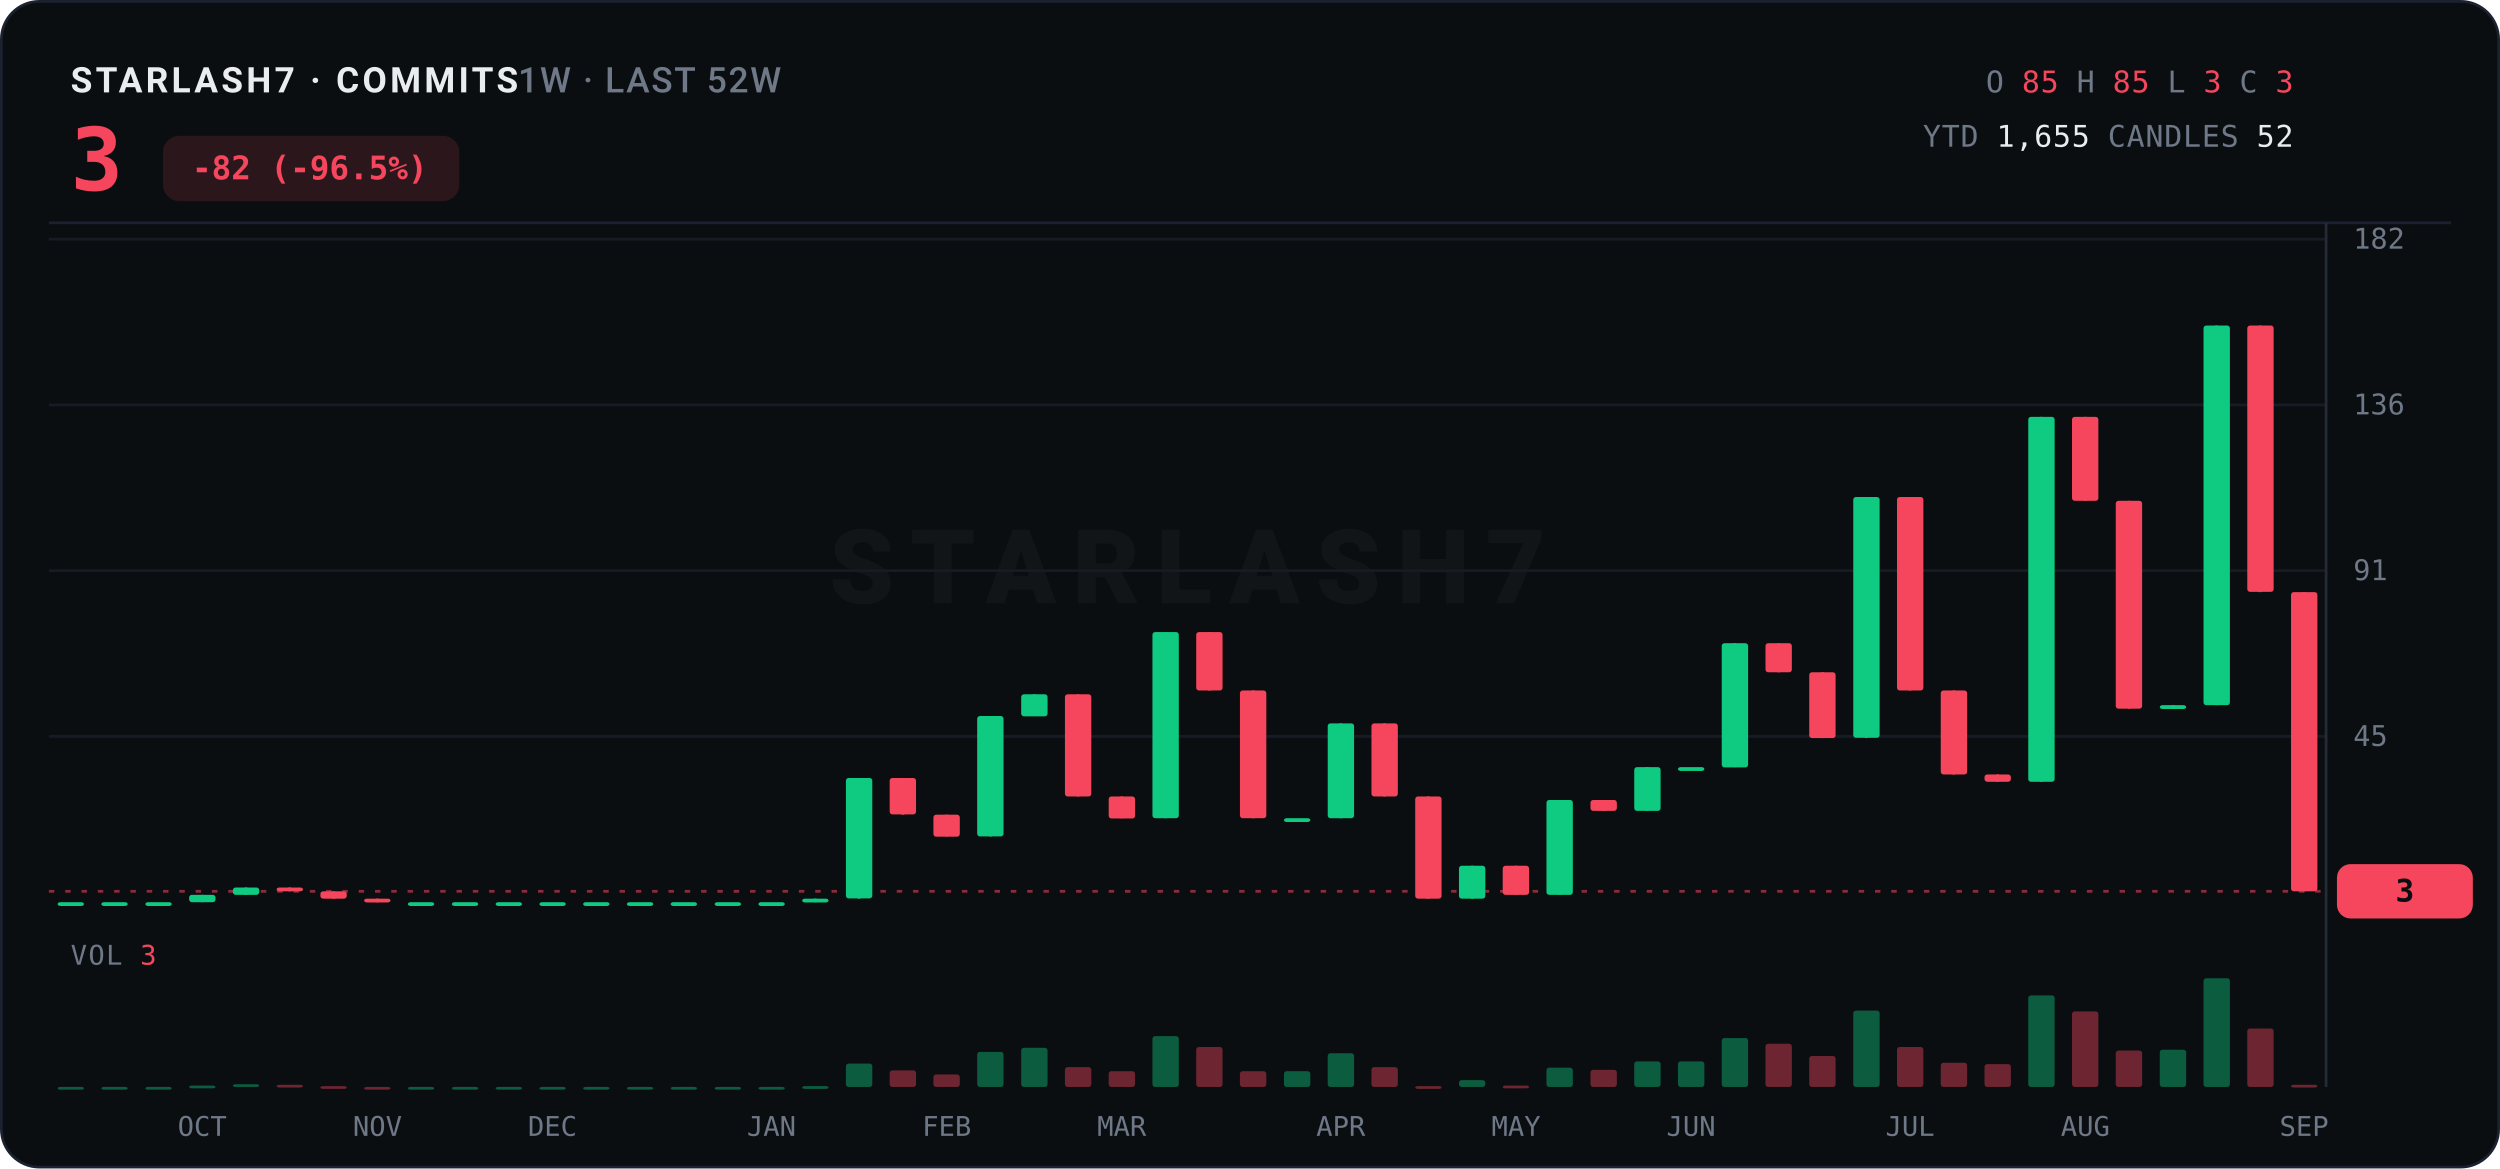
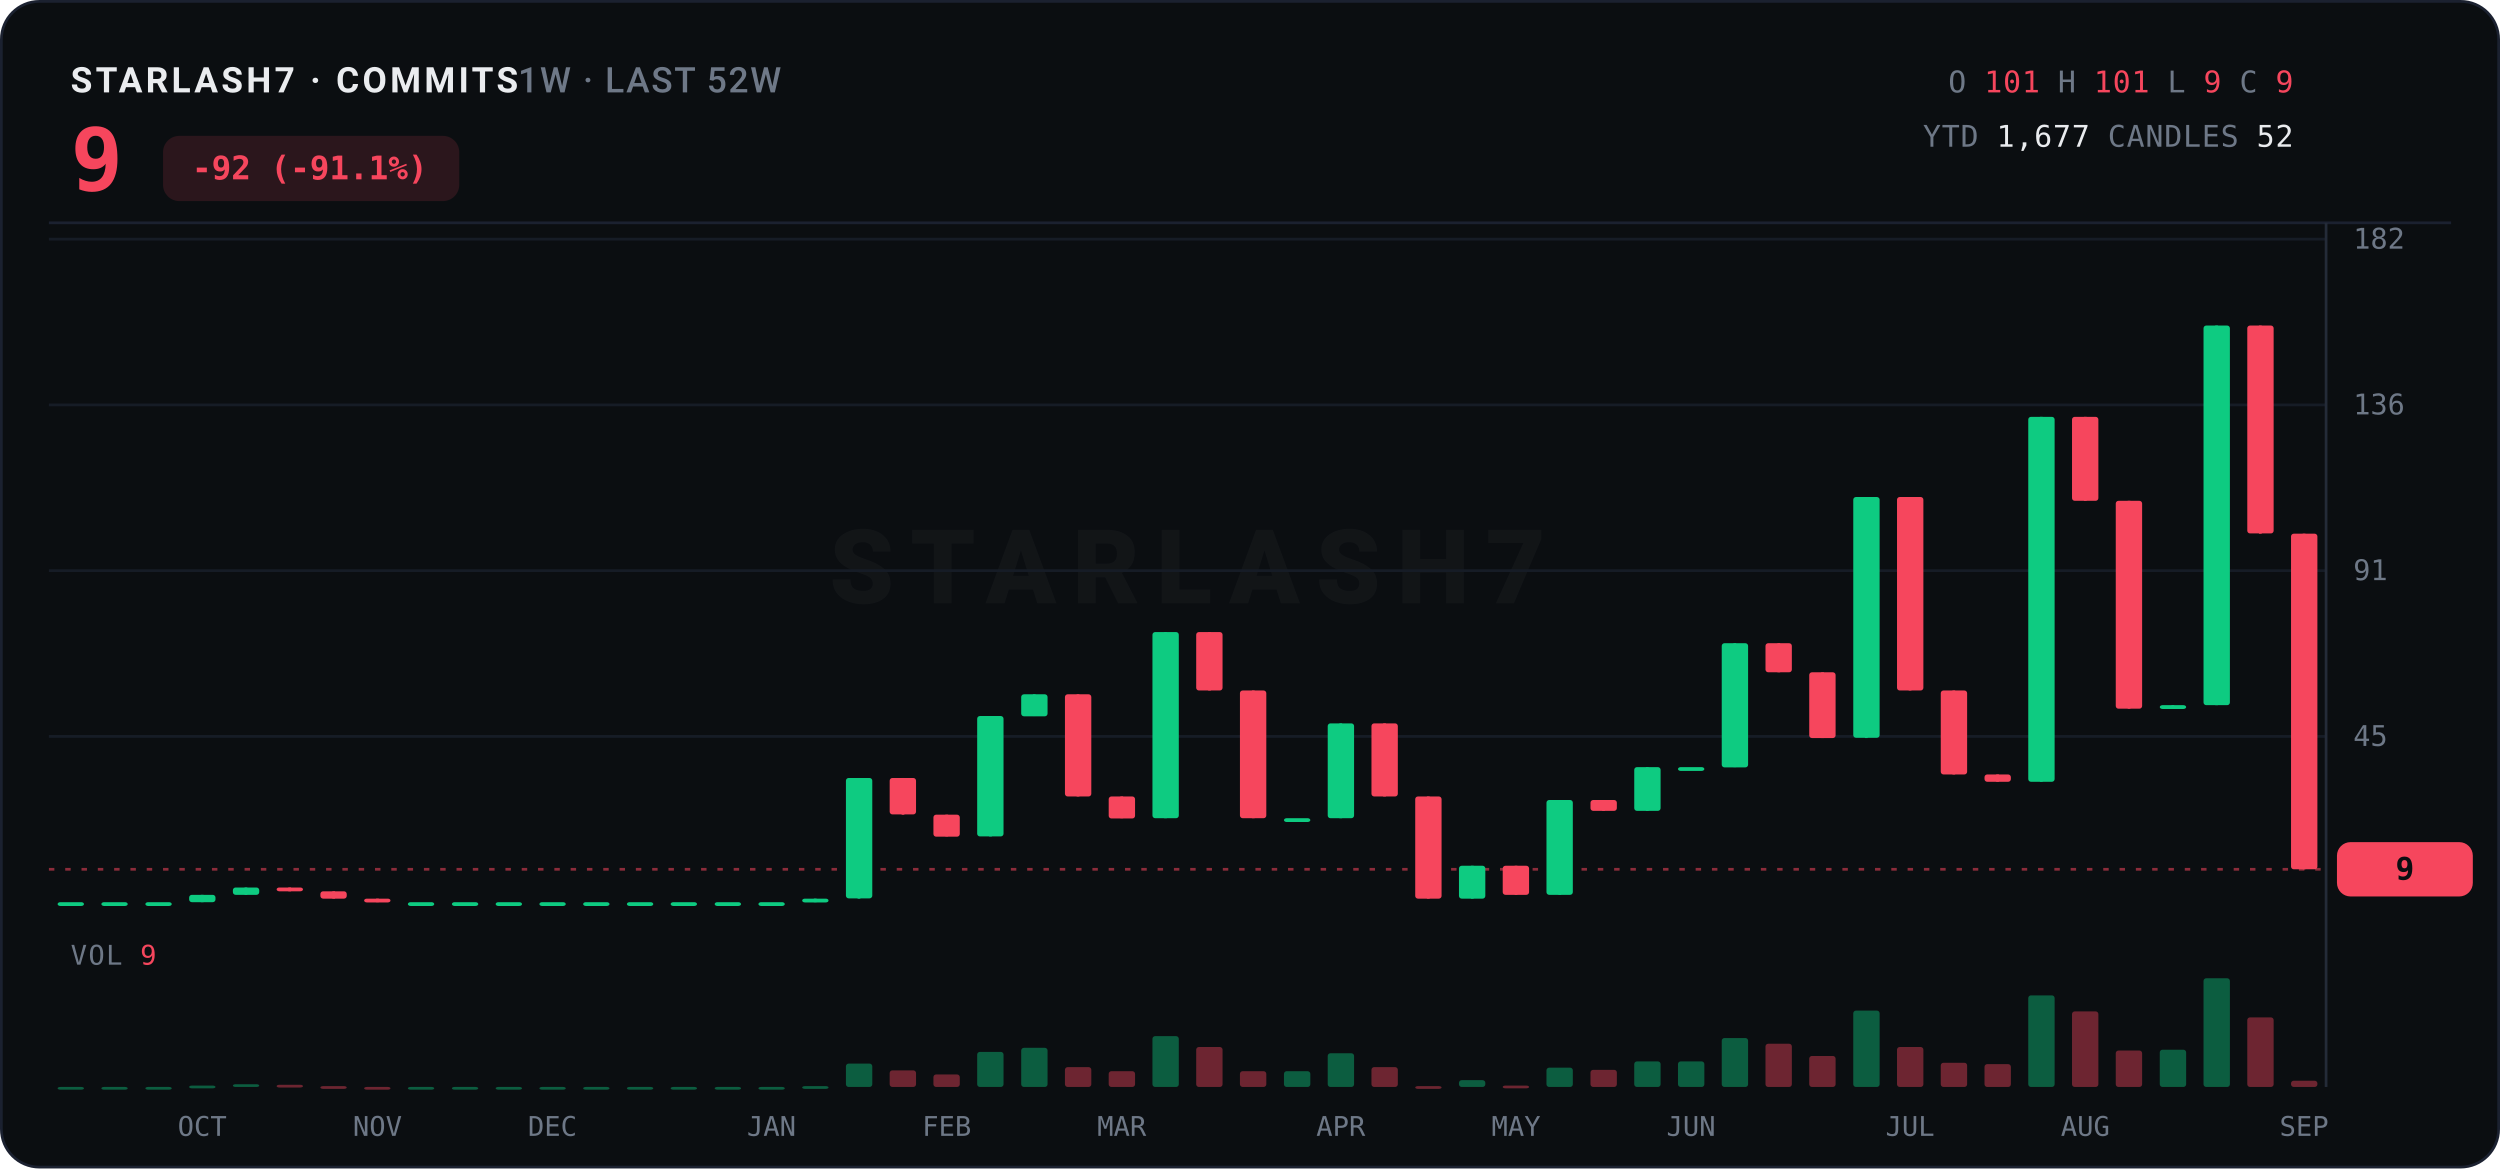
<svg xmlns="http://www.w3.org/2000/svg" width="920" height="430" viewBox="0 0 920 430">
  <rect x="0.5" y="0.5" width="919" height="429" rx="14" fill="#0B0E11" stroke="#1B2130" />
  <text x="26" y="34" font-family="ui-sans-serif,system-ui,-apple-system,'Segoe UI',Roboto,sans-serif" font-size="13" font-weight="700" letter-spacing="1.2" fill="#EAECEF">STARLASH7 · COMMITS<tspan fill="#6E7887" font-weight="500" letter-spacing="0.6">  1W · LAST 52W</tspan>
  </text>
-   <text x="26" y="70" font-family="ui-monospace,'SF Mono',SFMono-Regular,Menlo,Consolas,monospace" font-size="32" font-weight="800" fill="#F6465D" letter-spacing="-0.5">3</text>
+   <text x="26" y="70" font-family="ui-monospace,'SF Mono',SFMono-Regular,Menlo,Consolas,monospace" font-size="32" font-weight="800" fill="#F6465D" letter-spacing="-0.5">9</text>
  <rect x="60" y="50" width="109" height="24" rx="6" fill="#F6465D" opacity="0.14" />
-   <text x="114" y="66" text-anchor="middle" font-family="ui-monospace,'SF Mono',SFMono-Regular,Menlo,Consolas,monospace" font-size="12" font-weight="700" fill="#F6465D">-82 (-96.5%)</text>
+   <text x="114" y="66" text-anchor="middle" font-family="ui-monospace,'SF Mono',SFMono-Regular,Menlo,Consolas,monospace" font-size="12" font-weight="700" fill="#F6465D">-92 (-91.1%)</text>
  <text x="844" y="34" text-anchor="end" font-family="ui-monospace,'SF Mono',SFMono-Regular,Menlo,Consolas,monospace" font-size="11" letter-spacing="0.3">
    <tspan fill="#6E7887">O</tspan>
-     <tspan fill="#F6465D">85</tspan>
+     <tspan fill="#F6465D">101</tspan>
    <tspan fill="#6E7887">H</tspan>
-     <tspan fill="#F6465D">85</tspan>
+     <tspan fill="#F6465D">101</tspan>
    <tspan fill="#6E7887">L</tspan>
-     <tspan fill="#F6465D">3</tspan>
+     <tspan fill="#F6465D">9</tspan>
    <tspan fill="#6E7887">C</tspan>
-     <tspan fill="#F6465D">3</tspan>
+     <tspan fill="#F6465D">9</tspan>
  </text>
  <text x="844" y="54" text-anchor="end" font-family="ui-monospace,'SF Mono',SFMono-Regular,Menlo,Consolas,monospace" font-size="11" letter-spacing="0.3">
    <tspan fill="#6E7887">YTD</tspan>
-     <tspan fill="#EAECEF">1,655</tspan>
+     <tspan fill="#EAECEF">1,677</tspan>
    <tspan fill="#6E7887">CANDLES</tspan>
    <tspan fill="#EAECEF">52</tspan>
  </text>
  <line x1="18" y1="82" x2="902" y2="82" stroke="#1B2130" stroke-width="1" />
  <text x="437.0" y="222.0" text-anchor="middle" font-family="ui-sans-serif,system-ui,-apple-system,'Segoe UI',Roboto,sans-serif" font-size="38" font-weight="800" letter-spacing="6" fill="#EAECEF" opacity="0.035">STARLASH7</text>
  <line x1="18" y1="271.0" x2="856" y2="271.0" stroke="#161C26" stroke-width="1" />
  <text x="866" y="274.5" font-family="ui-monospace,'SF Mono',SFMono-Regular,Menlo,Consolas,monospace" font-size="10.5" fill="#6E7887">45</text>
  <line x1="18" y1="210.0" x2="856" y2="210.0" stroke="#161C26" stroke-width="1" />
  <text x="866" y="213.5" font-family="ui-monospace,'SF Mono',SFMono-Regular,Menlo,Consolas,monospace" font-size="10.5" fill="#6E7887">91</text>
  <line x1="18" y1="149.0" x2="856" y2="149.0" stroke="#161C26" stroke-width="1" />
  <text x="866" y="152.5" font-family="ui-monospace,'SF Mono',SFMono-Regular,Menlo,Consolas,monospace" font-size="10.5" fill="#6E7887">136</text>
  <line x1="18" y1="88.0" x2="856" y2="88.0" stroke="#161C26" stroke-width="1" />
  <text x="866" y="91.5" font-family="ui-monospace,'SF Mono',SFMono-Regular,Menlo,Consolas,monospace" font-size="10.5" fill="#6E7887">182</text>
  <line x1="856" y1="82" x2="856" y2="400" stroke="#242B38" stroke-width="1" />
-   <line x1="18" y1="328.0" x2="856" y2="328.0" stroke="#F6465D" stroke-width="1" stroke-dasharray="2 4" opacity="0.55" />
-   <rect x="860" y="318.0" width="50" height="20" rx="5" fill="#F6465D" />
-   <text x="885.0" y="331.8" text-anchor="middle" font-family="ui-monospace,'SF Mono',SFMono-Regular,Menlo,Consolas,monospace" font-size="11.5" font-weight="800" fill="#0B0E11">3</text>
+   <line x1="18" y1="319.9" x2="856" y2="319.9" stroke="#F6465D" stroke-width="1" stroke-dasharray="2 4" opacity="0.55" />
+   <rect x="860" y="309.9" width="50" height="20" rx="5" fill="#F6465D" />
+   <text x="885.0" y="323.7" text-anchor="middle" font-family="ui-monospace,'SF Mono',SFMono-Regular,Menlo,Consolas,monospace" font-size="11.5" font-weight="800" fill="#0B0E11">9</text>
  <line x1="26.1" y1="332.0" x2="26.1" y2="332.0" stroke="#0ECB81" stroke-width="1" />
  <rect x="21.2" y="332.0" width="9.7" height="1.4" rx="1" fill="#0ECB81" />
  <line x1="42.2" y1="332.0" x2="42.2" y2="332.0" stroke="#0ECB81" stroke-width="1" />
  <rect x="37.3" y="332.0" width="9.7" height="1.4" rx="1" fill="#0ECB81" />
  <line x1="58.3" y1="332.0" x2="58.3" y2="332.0" stroke="#0ECB81" stroke-width="1" />
  <rect x="53.5" y="332.0" width="9.7" height="1.4" rx="1" fill="#0ECB81" />
  <line x1="74.4" y1="329.3" x2="74.4" y2="332.0" stroke="#0ECB81" stroke-width="1" />
  <rect x="69.6" y="329.3" width="9.7" height="2.7" rx="1" fill="#0ECB81" />
  <line x1="90.5" y1="326.6" x2="90.5" y2="329.3" stroke="#0ECB81" stroke-width="1" />
  <rect x="85.7" y="326.6" width="9.7" height="2.7" rx="1" fill="#0ECB81" />
  <line x1="106.6" y1="326.6" x2="106.6" y2="328.0" stroke="#F6465D" stroke-width="1" />
  <rect x="101.8" y="326.6" width="9.7" height="1.4" rx="1" fill="#F6465D" />
  <line x1="122.8" y1="328.0" x2="122.8" y2="330.7" stroke="#F6465D" stroke-width="1" />
  <rect x="117.9" y="328.0" width="9.7" height="2.7" rx="1" fill="#F6465D" />
  <line x1="138.9" y1="330.7" x2="138.9" y2="332.0" stroke="#F6465D" stroke-width="1" />
  <rect x="134.0" y="330.7" width="9.7" height="1.4" rx="1" fill="#F6465D" />
  <line x1="155.0" y1="332.0" x2="155.0" y2="332.0" stroke="#0ECB81" stroke-width="1" />
  <rect x="150.1" y="332.0" width="9.7" height="1.4" rx="1" fill="#0ECB81" />
  <line x1="171.1" y1="332.0" x2="171.1" y2="332.0" stroke="#0ECB81" stroke-width="1" />
  <rect x="166.3" y="332.0" width="9.7" height="1.4" rx="1" fill="#0ECB81" />
  <line x1="187.2" y1="332.0" x2="187.2" y2="332.0" stroke="#0ECB81" stroke-width="1" />
  <rect x="182.4" y="332.0" width="9.7" height="1.4" rx="1" fill="#0ECB81" />
  <line x1="203.3" y1="332.0" x2="203.3" y2="332.0" stroke="#0ECB81" stroke-width="1" />
  <rect x="198.5" y="332.0" width="9.7" height="1.4" rx="1" fill="#0ECB81" />
  <line x1="219.4" y1="332.0" x2="219.4" y2="332.0" stroke="#0ECB81" stroke-width="1" />
  <rect x="214.6" y="332.0" width="9.7" height="1.4" rx="1" fill="#0ECB81" />
  <line x1="235.6" y1="332.0" x2="235.6" y2="332.0" stroke="#0ECB81" stroke-width="1" />
  <rect x="230.7" y="332.0" width="9.7" height="1.4" rx="1" fill="#0ECB81" />
  <line x1="251.7" y1="332.0" x2="251.7" y2="332.0" stroke="#0ECB81" stroke-width="1" />
  <rect x="246.8" y="332.0" width="9.7" height="1.4" rx="1" fill="#0ECB81" />
  <line x1="267.8" y1="332.0" x2="267.8" y2="332.0" stroke="#0ECB81" stroke-width="1" />
  <rect x="263.0" y="332.0" width="9.7" height="1.4" rx="1" fill="#0ECB81" />
  <line x1="283.9" y1="332.0" x2="283.9" y2="332.0" stroke="#0ECB81" stroke-width="1" />
  <rect x="279.1" y="332.0" width="9.7" height="1.4" rx="1" fill="#0ECB81" />
  <line x1="300.0" y1="330.7" x2="300.0" y2="332.0" stroke="#0ECB81" stroke-width="1" />
  <rect x="295.2" y="330.7" width="9.7" height="1.4" rx="1" fill="#0ECB81" />
  <line x1="316.1" y1="286.3" x2="316.1" y2="330.7" stroke="#0ECB81" stroke-width="1" />
  <rect x="311.3" y="286.3" width="9.7" height="44.3" rx="1" fill="#0ECB81" />
  <line x1="332.3" y1="286.3" x2="332.3" y2="299.8" stroke="#F6465D" stroke-width="1" />
  <rect x="327.4" y="286.3" width="9.7" height="13.4" rx="1" fill="#F6465D" />
  <line x1="348.4" y1="299.8" x2="348.4" y2="307.8" stroke="#F6465D" stroke-width="1" />
  <rect x="343.5" y="299.8" width="9.7" height="8.1" rx="1" fill="#F6465D" />
  <line x1="364.5" y1="263.5" x2="364.5" y2="307.8" stroke="#0ECB81" stroke-width="1" />
  <rect x="359.6" y="263.5" width="9.7" height="44.3" rx="1" fill="#0ECB81" />
  <line x1="380.6" y1="255.5" x2="380.6" y2="263.5" stroke="#0ECB81" stroke-width="1" />
  <rect x="375.8" y="255.5" width="9.7" height="8.1" rx="1" fill="#0ECB81" />
  <line x1="396.7" y1="255.5" x2="396.7" y2="293.1" stroke="#F6465D" stroke-width="1" />
  <rect x="391.9" y="255.5" width="9.7" height="37.6" rx="1" fill="#F6465D" />
  <line x1="412.8" y1="293.1" x2="412.8" y2="301.1" stroke="#F6465D" stroke-width="1" />
  <rect x="408.0" y="293.1" width="9.7" height="8.1" rx="1" fill="#F6465D" />
  <line x1="428.9" y1="232.6" x2="428.9" y2="301.1" stroke="#0ECB81" stroke-width="1" />
  <rect x="424.1" y="232.6" width="9.7" height="68.5" rx="1" fill="#0ECB81" />
  <line x1="445.1" y1="232.6" x2="445.1" y2="254.1" stroke="#F6465D" stroke-width="1" />
  <rect x="440.2" y="232.6" width="9.7" height="21.5" rx="1" fill="#F6465D" />
  <line x1="461.2" y1="254.1" x2="461.2" y2="301.1" stroke="#F6465D" stroke-width="1" />
  <rect x="456.3" y="254.1" width="9.7" height="47.0" rx="1" fill="#F6465D" />
  <line x1="477.3" y1="301.1" x2="477.3" y2="301.1" stroke="#0ECB81" stroke-width="1" />
  <rect x="472.5" y="301.1" width="9.7" height="1.4" rx="1" fill="#0ECB81" />
  <line x1="493.4" y1="266.2" x2="493.4" y2="301.1" stroke="#0ECB81" stroke-width="1" />
  <rect x="488.6" y="266.2" width="9.7" height="34.9" rx="1" fill="#0ECB81" />
  <line x1="509.5" y1="266.2" x2="509.5" y2="293.1" stroke="#F6465D" stroke-width="1" />
  <rect x="504.7" y="266.2" width="9.7" height="26.9" rx="1" fill="#F6465D" />
  <line x1="525.6" y1="293.1" x2="525.6" y2="330.7" stroke="#F6465D" stroke-width="1" />
  <rect x="520.8" y="293.1" width="9.7" height="37.6" rx="1" fill="#F6465D" />
  <line x1="541.8" y1="318.6" x2="541.8" y2="330.7" stroke="#0ECB81" stroke-width="1" />
  <rect x="536.9" y="318.6" width="9.7" height="12.1" rx="1" fill="#0ECB81" />
  <line x1="557.9" y1="318.6" x2="557.9" y2="329.3" stroke="#F6465D" stroke-width="1" />
  <rect x="553.0" y="318.6" width="9.7" height="10.7" rx="1" fill="#F6465D" />
  <line x1="574.0" y1="294.4" x2="574.0" y2="329.3" stroke="#0ECB81" stroke-width="1" />
  <rect x="569.1" y="294.4" width="9.7" height="34.9" rx="1" fill="#0ECB81" />
  <line x1="590.1" y1="294.4" x2="590.1" y2="298.4" stroke="#F6465D" stroke-width="1" />
  <rect x="585.3" y="294.4" width="9.7" height="4.0" rx="1" fill="#F6465D" />
  <line x1="606.2" y1="282.3" x2="606.2" y2="298.4" stroke="#0ECB81" stroke-width="1" />
  <rect x="601.4" y="282.3" width="9.7" height="16.1" rx="1" fill="#0ECB81" />
  <line x1="622.3" y1="282.3" x2="622.3" y2="282.3" stroke="#0ECB81" stroke-width="1" />
  <rect x="617.5" y="282.3" width="9.7" height="1.4" rx="1" fill="#0ECB81" />
  <line x1="638.4" y1="236.7" x2="638.4" y2="282.3" stroke="#0ECB81" stroke-width="1" />
  <rect x="633.6" y="236.7" width="9.7" height="45.7" rx="1" fill="#0ECB81" />
  <line x1="654.6" y1="236.7" x2="654.6" y2="247.4" stroke="#F6465D" stroke-width="1" />
  <rect x="649.7" y="236.7" width="9.7" height="10.7" rx="1" fill="#F6465D" />
  <line x1="670.7" y1="247.4" x2="670.7" y2="271.6" stroke="#F6465D" stroke-width="1" />
  <rect x="665.8" y="247.4" width="9.7" height="24.2" rx="1" fill="#F6465D" />
  <line x1="686.8" y1="182.9" x2="686.8" y2="271.6" stroke="#0ECB81" stroke-width="1" />
  <rect x="682.0" y="182.9" width="9.7" height="88.6" rx="1" fill="#0ECB81" />
  <line x1="702.9" y1="182.9" x2="702.9" y2="254.1" stroke="#F6465D" stroke-width="1" />
  <rect x="698.1" y="182.9" width="9.7" height="71.2" rx="1" fill="#F6465D" />
  <line x1="719.0" y1="254.1" x2="719.0" y2="285.0" stroke="#F6465D" stroke-width="1" />
  <rect x="714.2" y="254.1" width="9.7" height="30.9" rx="1" fill="#F6465D" />
  <line x1="735.1" y1="285.0" x2="735.1" y2="287.7" stroke="#F6465D" stroke-width="1" />
  <rect x="730.3" y="285.0" width="9.7" height="2.7" rx="1" fill="#F6465D" />
  <line x1="751.2" y1="153.4" x2="751.2" y2="287.7" stroke="#0ECB81" stroke-width="1" />
  <rect x="746.4" y="153.4" width="9.7" height="134.3" rx="1" fill="#0ECB81" />
  <line x1="767.4" y1="153.4" x2="767.4" y2="184.3" stroke="#F6465D" stroke-width="1" />
  <rect x="762.5" y="153.4" width="9.7" height="30.9" rx="1" fill="#F6465D" />
  <line x1="783.5" y1="184.3" x2="783.5" y2="260.8" stroke="#F6465D" stroke-width="1" />
  <rect x="778.6" y="184.3" width="9.7" height="76.5" rx="1" fill="#F6465D" />
  <line x1="799.6" y1="259.5" x2="799.6" y2="260.8" stroke="#0ECB81" stroke-width="1" />
  <rect x="794.8" y="259.5" width="9.7" height="1.4" rx="1" fill="#0ECB81" />
  <line x1="815.7" y1="119.8" x2="815.7" y2="259.5" stroke="#0ECB81" stroke-width="1" />
  <rect x="810.9" y="119.8" width="9.7" height="139.7" rx="1" fill="#0ECB81" />
-   <line x1="831.8" y1="119.8" x2="831.8" y2="217.9" stroke="#F6465D" stroke-width="1" />
-   <rect x="827.0" y="119.8" width="9.7" height="98.0" rx="1" fill="#F6465D" />
-   <line x1="847.9" y1="217.9" x2="847.9" y2="328.0" stroke="#F6465D" stroke-width="1" />
-   <rect x="843.1" y="217.9" width="9.7" height="110.1" rx="1" fill="#F6465D" />
-   <text x="26" y="355" font-family="ui-monospace,'SF Mono',SFMono-Regular,Menlo,Consolas,monospace" font-size="10" letter-spacing="0.5" fill="#6E7887">VOL <tspan fill="#F6465D">3</tspan>
+   <line x1="831.8" y1="119.8" x2="831.8" y2="196.4" stroke="#F6465D" stroke-width="1" />
+   <rect x="827.0" y="119.8" width="9.7" height="76.5" rx="1" fill="#F6465D" />
+   <line x1="847.9" y1="196.4" x2="847.9" y2="319.9" stroke="#F6465D" stroke-width="1" />
+   <rect x="843.1" y="196.4" width="9.7" height="123.5" rx="1" fill="#F6465D" />
+   <text x="26" y="355" font-family="ui-monospace,'SF Mono',SFMono-Regular,Menlo,Consolas,monospace" font-size="10" letter-spacing="0.5" fill="#6E7887">VOL <tspan fill="#F6465D">9</tspan>
  </text>
  <rect x="21.2" y="400.0" width="9.7" height="1.0" rx="1" fill="#0ECB81" opacity="0.42" />
  <rect x="37.3" y="400.0" width="9.7" height="1.0" rx="1" fill="#0ECB81" opacity="0.42" />
  <rect x="53.5" y="400.0" width="9.7" height="1.0" rx="1" fill="#0ECB81" opacity="0.42" />
  <rect x="69.6" y="399.5" width="9.7" height="1.0" rx="1" fill="#0ECB81" opacity="0.42" />
  <rect x="85.7" y="399.0" width="9.7" height="1.0" rx="1" fill="#0ECB81" opacity="0.42" />
  <rect x="101.8" y="399.2" width="9.7" height="1.0" rx="1" fill="#F6465D" opacity="0.42" />
  <rect x="117.9" y="399.7" width="9.7" height="1.0" rx="1" fill="#F6465D" opacity="0.42" />
  <rect x="134.0" y="400.0" width="9.7" height="1.0" rx="1" fill="#F6465D" opacity="0.42" />
  <rect x="150.1" y="400.0" width="9.7" height="1.0" rx="1" fill="#0ECB81" opacity="0.42" />
  <rect x="166.3" y="400.0" width="9.7" height="1.0" rx="1" fill="#0ECB81" opacity="0.42" />
  <rect x="182.4" y="400.0" width="9.7" height="1.0" rx="1" fill="#0ECB81" opacity="0.42" />
  <rect x="198.5" y="400.0" width="9.7" height="1.0" rx="1" fill="#0ECB81" opacity="0.42" />
  <rect x="214.6" y="400.0" width="9.7" height="1.0" rx="1" fill="#0ECB81" opacity="0.42" />
  <rect x="230.7" y="400.0" width="9.7" height="1.0" rx="1" fill="#0ECB81" opacity="0.42" />
  <rect x="246.8" y="400.0" width="9.7" height="1.0" rx="1" fill="#0ECB81" opacity="0.42" />
  <rect x="263.0" y="400.0" width="9.7" height="1.0" rx="1" fill="#0ECB81" opacity="0.42" />
  <rect x="279.1" y="400.0" width="9.7" height="1.0" rx="1" fill="#0ECB81" opacity="0.42" />
  <rect x="295.2" y="399.7" width="9.7" height="1.0" rx="1" fill="#0ECB81" opacity="0.42" />
  <rect x="311.3" y="391.4" width="9.7" height="8.6" rx="1" fill="#0ECB81" opacity="0.42" />
  <rect x="327.4" y="393.9" width="9.7" height="6.1" rx="1" fill="#F6465D" opacity="0.42" />
  <rect x="343.5" y="395.4" width="9.7" height="4.6" rx="1" fill="#F6465D" opacity="0.42" />
  <rect x="359.6" y="387.1" width="9.7" height="12.9" rx="1" fill="#0ECB81" opacity="0.42" />
  <rect x="375.8" y="385.6" width="9.7" height="14.4" rx="1" fill="#0ECB81" opacity="0.42" />
  <rect x="391.9" y="392.7" width="9.7" height="7.3" rx="1" fill="#F6465D" opacity="0.42" />
  <rect x="408.0" y="394.2" width="9.7" height="5.8" rx="1" fill="#F6465D" opacity="0.42" />
  <rect x="424.1" y="381.3" width="9.7" height="18.7" rx="1" fill="#0ECB81" opacity="0.42" />
  <rect x="440.2" y="385.3" width="9.7" height="14.7" rx="1" fill="#F6465D" opacity="0.42" />
  <rect x="456.3" y="394.2" width="9.7" height="5.8" rx="1" fill="#F6465D" opacity="0.42" />
  <rect x="472.5" y="394.2" width="9.7" height="5.8" rx="1" fill="#0ECB81" opacity="0.42" />
  <rect x="488.6" y="387.6" width="9.7" height="12.4" rx="1" fill="#0ECB81" opacity="0.42" />
  <rect x="504.7" y="392.7" width="9.7" height="7.3" rx="1" fill="#F6465D" opacity="0.42" />
  <rect x="520.8" y="399.7" width="9.7" height="1.0" rx="1" fill="#F6465D" opacity="0.42" />
  <rect x="536.9" y="397.5" width="9.7" height="2.5" rx="1" fill="#0ECB81" opacity="0.42" />
  <rect x="553.0" y="399.5" width="9.7" height="1.0" rx="1" fill="#F6465D" opacity="0.42" />
  <rect x="569.1" y="392.9" width="9.7" height="7.1" rx="1" fill="#0ECB81" opacity="0.42" />
  <rect x="585.3" y="393.7" width="9.7" height="6.3" rx="1" fill="#F6465D" opacity="0.42" />
  <rect x="601.4" y="390.6" width="9.7" height="9.4" rx="1" fill="#0ECB81" opacity="0.42" />
  <rect x="617.5" y="390.6" width="9.7" height="9.4" rx="1" fill="#0ECB81" opacity="0.42" />
  <rect x="633.6" y="382.0" width="9.7" height="18.0" rx="1" fill="#0ECB81" opacity="0.42" />
  <rect x="649.7" y="384.1" width="9.7" height="15.9" rx="1" fill="#F6465D" opacity="0.42" />
  <rect x="665.8" y="388.6" width="9.7" height="11.4" rx="1" fill="#F6465D" opacity="0.42" />
  <rect x="682.0" y="371.9" width="9.7" height="28.1" rx="1" fill="#0ECB81" opacity="0.42" />
  <rect x="698.1" y="385.3" width="9.7" height="14.7" rx="1" fill="#F6465D" opacity="0.42" />
  <rect x="714.2" y="391.1" width="9.7" height="8.9" rx="1" fill="#F6465D" opacity="0.42" />
  <rect x="730.3" y="391.6" width="9.7" height="8.4" rx="1" fill="#F6465D" opacity="0.42" />
  <rect x="746.4" y="366.3" width="9.7" height="33.7" rx="1" fill="#0ECB81" opacity="0.42" />
  <rect x="762.5" y="372.2" width="9.7" height="27.8" rx="1" fill="#F6465D" opacity="0.42" />
  <rect x="778.6" y="386.6" width="9.7" height="13.4" rx="1" fill="#F6465D" opacity="0.42" />
  <rect x="794.8" y="386.3" width="9.7" height="13.7" rx="1" fill="#0ECB81" opacity="0.42" />
  <rect x="810.9" y="360.0" width="9.7" height="40.0" rx="1" fill="#0ECB81" opacity="0.42" />
-   <rect x="827.0" y="378.5" width="9.7" height="21.5" rx="1" fill="#F6465D" opacity="0.42" />
-   <rect x="843.1" y="399.2" width="9.7" height="1.0" rx="1" fill="#F6465D" opacity="0.42" />
+   <rect x="827.0" y="374.4" width="9.7" height="25.6" rx="1" fill="#F6465D" opacity="0.42" />
+   <rect x="843.1" y="397.7" width="9.7" height="2.3" rx="1" fill="#F6465D" opacity="0.42" />
  <text x="74.4" y="418" text-anchor="middle" font-family="ui-monospace,'SF Mono',SFMono-Regular,Menlo,Consolas,monospace" font-size="10" fill="#6E7887">OCT</text>
  <text x="138.9" y="418" text-anchor="middle" font-family="ui-monospace,'SF Mono',SFMono-Regular,Menlo,Consolas,monospace" font-size="10" fill="#6E7887">NOV</text>
  <text x="203.3" y="418" text-anchor="middle" font-family="ui-monospace,'SF Mono',SFMono-Regular,Menlo,Consolas,monospace" font-size="10" fill="#6E7887">DEC</text>
  <text x="283.9" y="418" text-anchor="middle" font-family="ui-monospace,'SF Mono',SFMono-Regular,Menlo,Consolas,monospace" font-size="10" fill="#6E7887">JAN</text>
  <text x="348.4" y="418" text-anchor="middle" font-family="ui-monospace,'SF Mono',SFMono-Regular,Menlo,Consolas,monospace" font-size="10" fill="#6E7887">FEB</text>
  <text x="412.8" y="418" text-anchor="middle" font-family="ui-monospace,'SF Mono',SFMono-Regular,Menlo,Consolas,monospace" font-size="10" fill="#6E7887">MAR</text>
  <text x="493.4" y="418" text-anchor="middle" font-family="ui-monospace,'SF Mono',SFMono-Regular,Menlo,Consolas,monospace" font-size="10" fill="#6E7887">APR</text>
  <text x="557.9" y="418" text-anchor="middle" font-family="ui-monospace,'SF Mono',SFMono-Regular,Menlo,Consolas,monospace" font-size="10" fill="#6E7887">MAY</text>
  <text x="622.3" y="418" text-anchor="middle" font-family="ui-monospace,'SF Mono',SFMono-Regular,Menlo,Consolas,monospace" font-size="10" fill="#6E7887">JUN</text>
  <text x="702.9" y="418" text-anchor="middle" font-family="ui-monospace,'SF Mono',SFMono-Regular,Menlo,Consolas,monospace" font-size="10" fill="#6E7887">JUL</text>
  <text x="767.4" y="418" text-anchor="middle" font-family="ui-monospace,'SF Mono',SFMono-Regular,Menlo,Consolas,monospace" font-size="10" fill="#6E7887">AUG</text>
  <text x="847.9" y="418" text-anchor="middle" font-family="ui-monospace,'SF Mono',SFMono-Regular,Menlo,Consolas,monospace" font-size="10" fill="#6E7887">SEP</text>
</svg>
